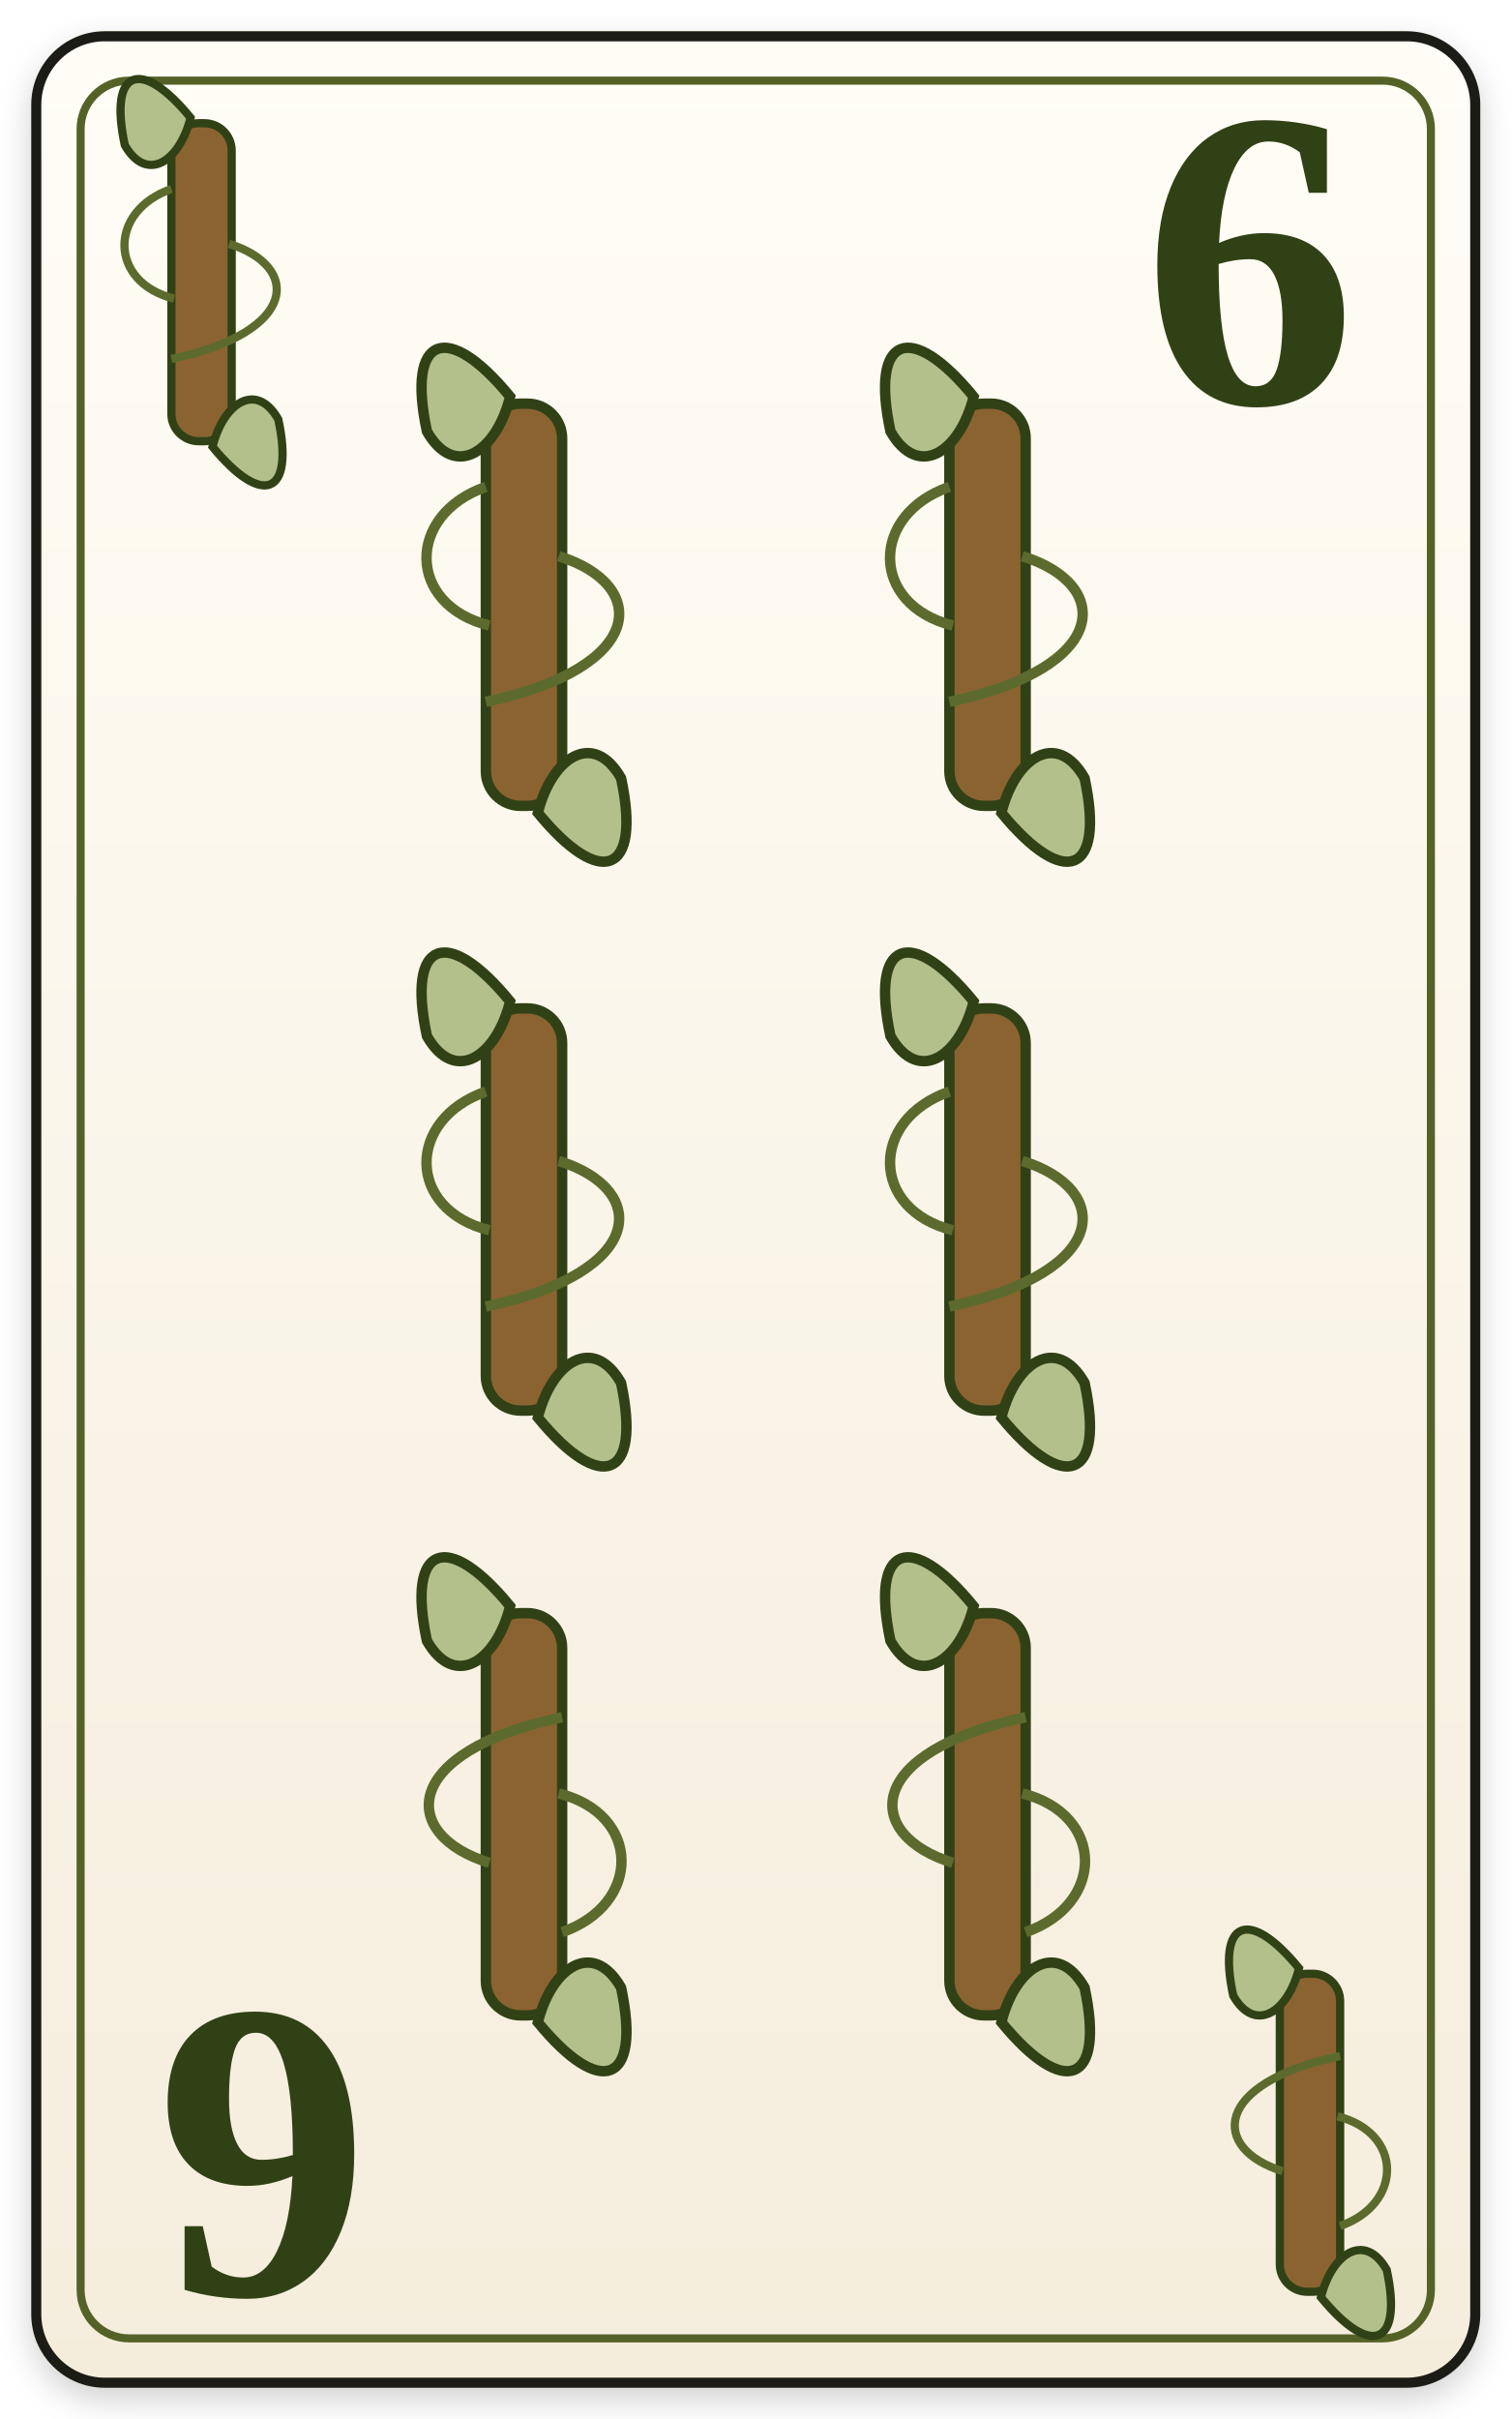
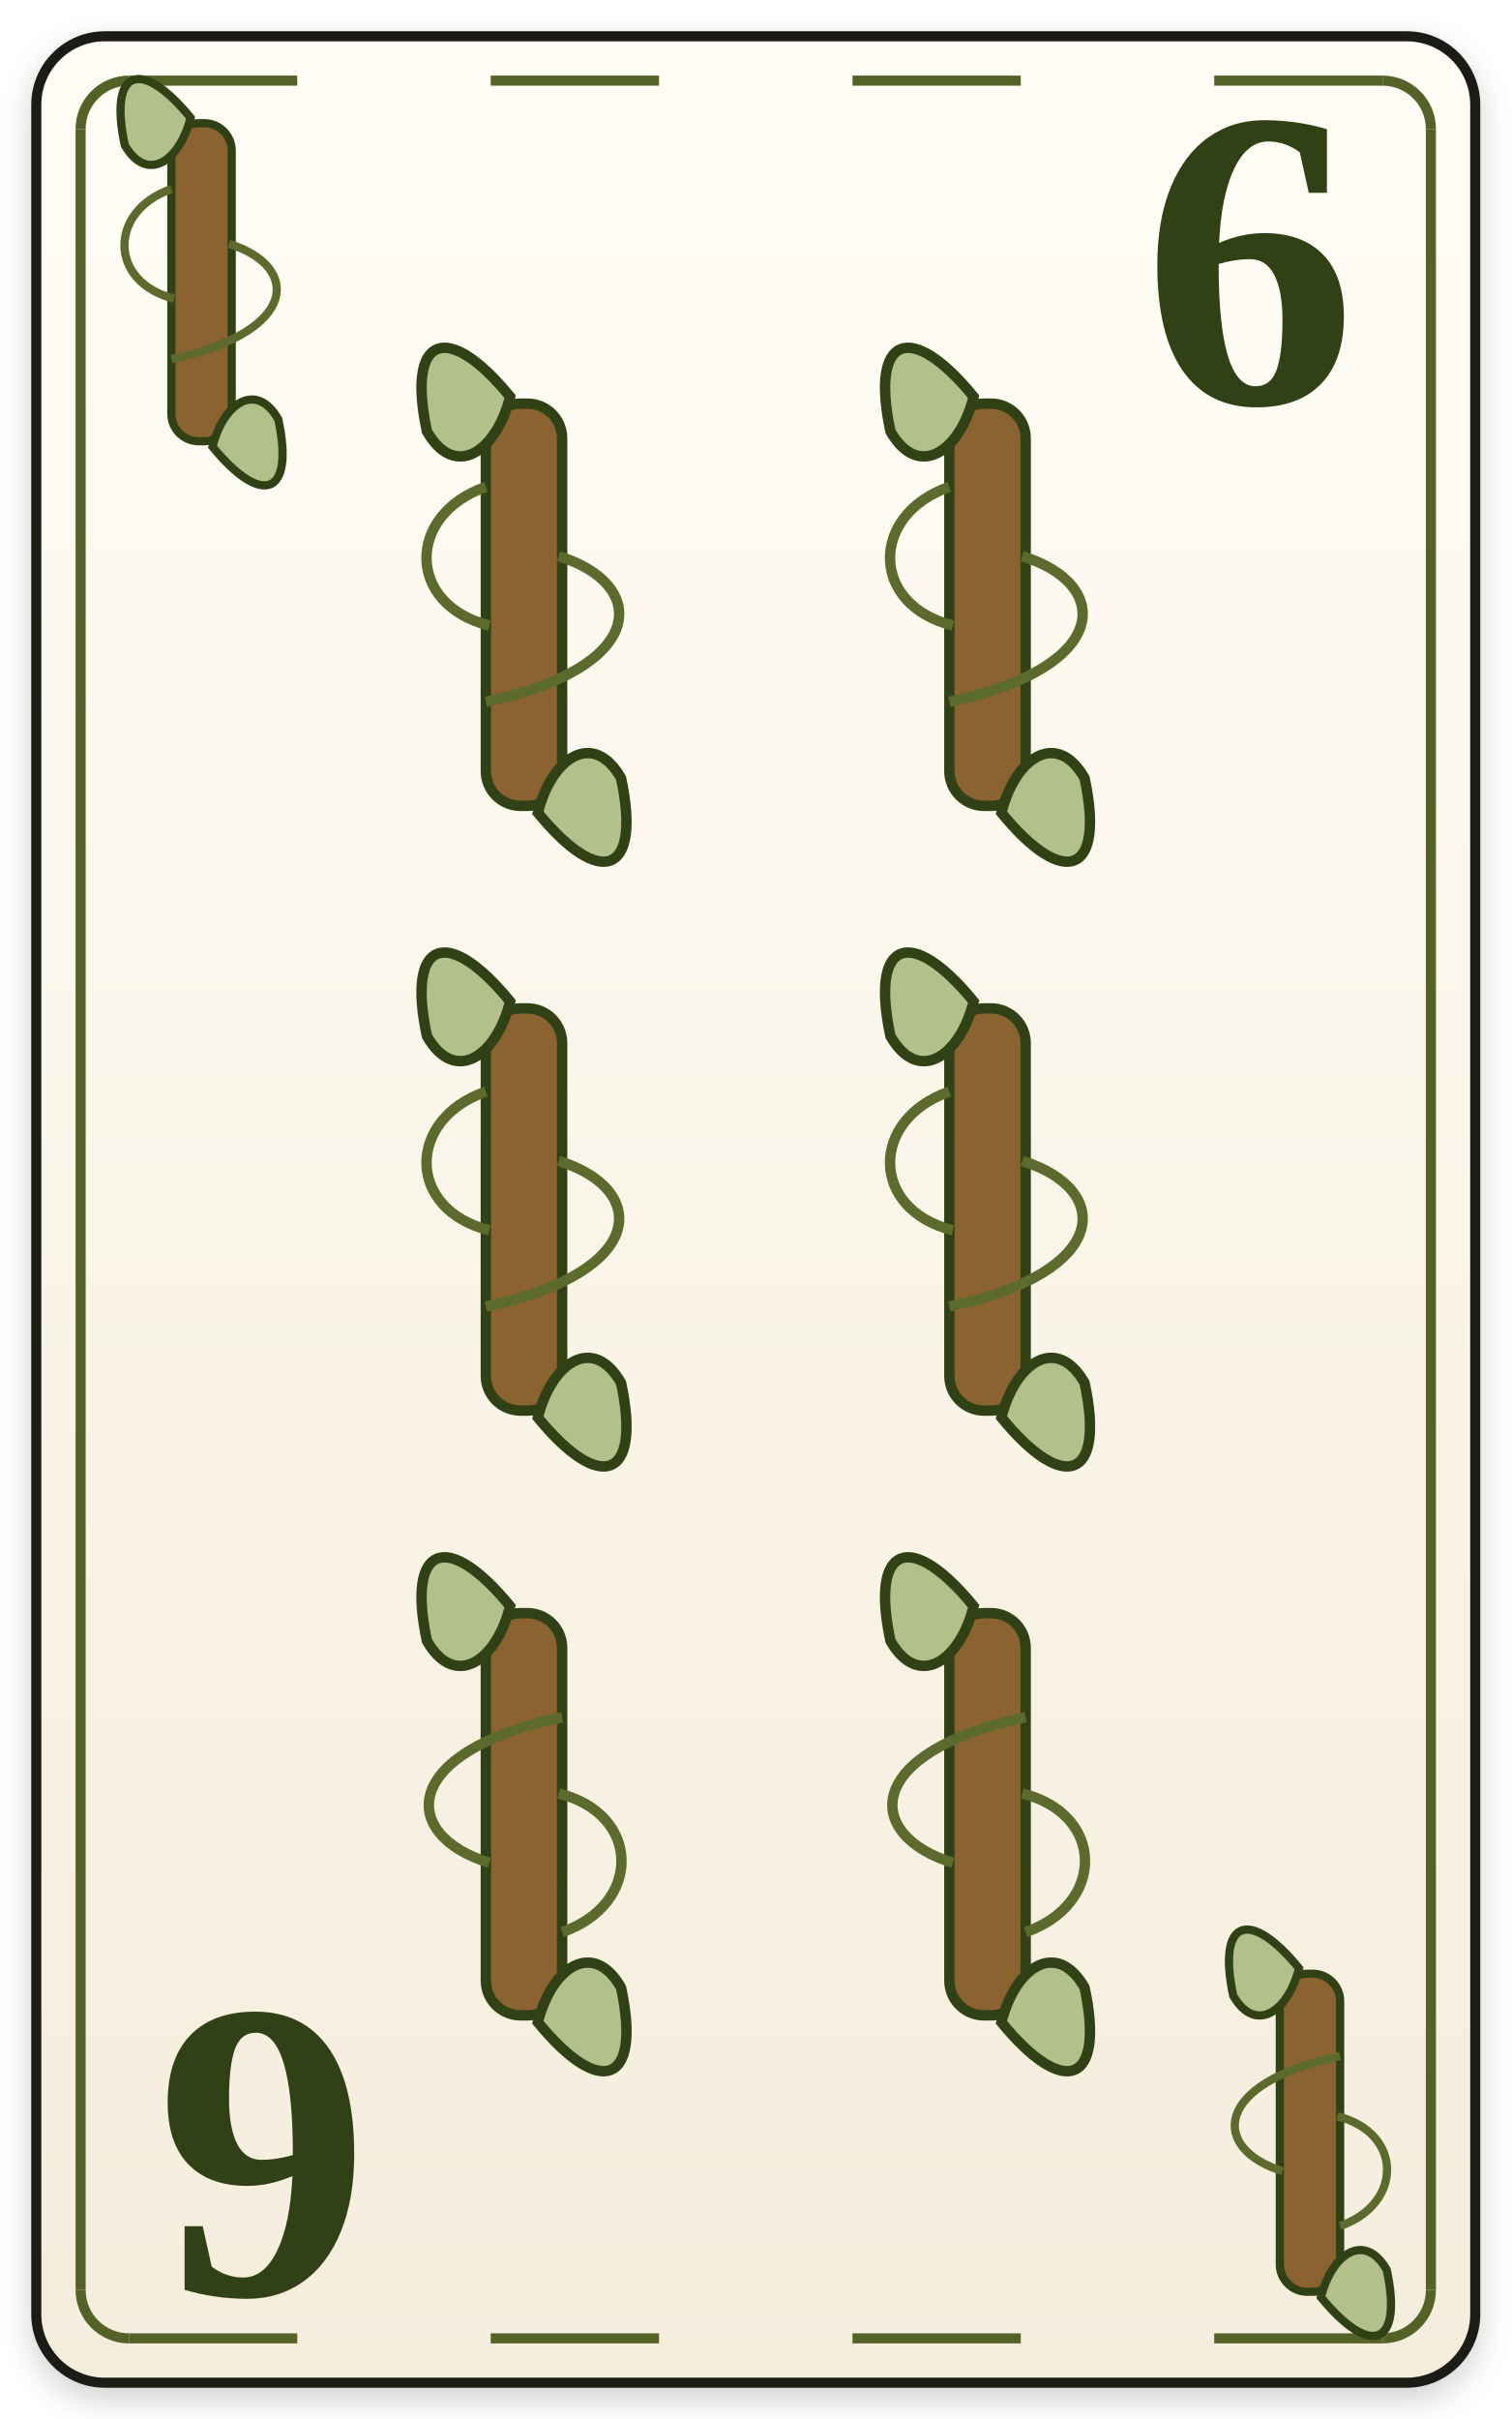
<svg xmlns="http://www.w3.org/2000/svg" width="750" height="1200" viewBox="0 0 750 1200" role="img" aria-labelledby="title desc">
  <defs>
    <linearGradient id="paperGradient" x1="0" y1="0" x2="0" y2="1">
      <stop offset="0%" stop-color="#fffdf6" />
      <stop offset="100%" stop-color="#f5eddc" />
    </linearGradient>
    <filter id="shadow" x="-20%" y="-20%" width="140%" height="140%">
      <feDropShadow dx="0" dy="6" stdDeviation="8" flood-color="#000000" flood-opacity="0.18" />
    </filter>
  </defs>
  <rect x="18" y="18" width="714" height="1164" rx="34" fill="url(#paperGradient)" stroke="#1f1b16" stroke-width="5" filter="url(#shadow)" />
-   <rect x="40" y="40" width="670" height="1120" rx="24" fill="none" stroke="#556227" stroke-width="4" />
+   <path d="M 40 64 V 1136" fill="none" stroke="#556227" stroke-width="5" />
+   <path d="M 710 64 V 1136" fill="none" stroke="#556227" stroke-width="5" />
+   <path d="M 40 64 A 24 24 0 0 1 64 40" fill="none" stroke="#556227" stroke-width="5" />
+   <path d="M 686 40 A 24 24 0 0 1 710 64" fill="none" stroke="#556227" stroke-width="5" />
+   <path d="M 40 1136 A 24 24 0 0 0 64 1160" fill="none" stroke="#556227" stroke-width="5" />
+   <path d="M 686 1160 A 24 24 0 0 0 710 1136" fill="none" stroke="#556227" stroke-width="5" />
+   <path d="M 64 40 H 147.5" fill="none" stroke="#556227" stroke-width="5" />
+   <path d="M 243.5 40 H 327" fill="none" stroke="#556227" stroke-width="5" />
+   <path d="M 423 40 H 506.5" fill="none" stroke="#556227" stroke-width="5" />
+   <path d="M 602.5 40 H 686" fill="none" stroke="#556227" stroke-width="5" />
+   <path d="M 64 1160 H 147.5" fill="none" stroke="#556227" stroke-width="5" />
+   <path d="M 243.5 1160 H 327" fill="none" stroke="#556227" stroke-width="5" />
+   <path d="M 423 1160 H 506.5" fill="none" stroke="#556227" stroke-width="5" />
+   <path d="M 602.5 1160 H 686" fill="none" stroke="#556227" stroke-width="5" />
  <g transform="translate(100 140) rotate(0)">
    <rect x="-14.96" y="-78.88" width="29.92" height="157.76" rx="13.6" fill="#8b6331" stroke="#314116" stroke-width="4.08" />
    <path d="M -14.96 -46.24 C -46.24 -35.36, -46.24 0, -13.6 8.16" fill="none" stroke="#5c6b2d" stroke-width="4.08" />
    <path d="M -14.96 38.08 C 48.96 24.48, 48.96 -8.16, 13.6 -19.04" fill="none" stroke="#5c6b2d" stroke-width="4.08" />
    <path d="M -5.44 -81.6 C -29.92 -111.52, -46.24 -106.08, -38.08 -68 C -27.2 -48.96, -10.88 -59.84, -5.44 -81.6 Z" fill="#b4c08b" stroke="#314116" stroke-width="4.08" />
    <path d="M 5.44 81.6 C 29.92 111.52, 46.24 106.08, 38.08 68 C 27.2 48.96, 10.88 59.84, 5.44 81.6 Z" fill="#b4c08b" stroke="#314116" stroke-width="4.08" />
  </g>
  <g transform="translate(750 1198) rotate(180)">
    <g transform="translate(100 140) rotate(0)">
      <rect x="-14.96" y="-78.88" width="29.92" height="157.76" rx="13.6" fill="#8b6331" stroke="#314116" stroke-width="4.08" />
      <path d="M -14.96 -46.24 C -46.24 -35.36, -46.24 0, -13.6 8.16" fill="none" stroke="#5c6b2d" stroke-width="4.08" />
      <path d="M -14.96 38.08 C 48.96 24.48, 48.96 -8.16, 13.6 -19.04" fill="none" stroke="#5c6b2d" stroke-width="4.08" />
      <path d="M -5.44 -81.6 C -29.92 -111.52, -46.24 -106.08, -38.08 -68 C -27.2 -48.96, -10.88 -59.84, -5.44 -81.6 Z" fill="#b4c08b" stroke="#314116" stroke-width="4.08" />
      <path d="M 5.44 81.6 C 29.92 111.52, 46.24 106.08, 38.08 68 C 27.2 48.96, 10.88 59.84, 5.44 81.6 Z" fill="#b4c08b" stroke="#314116" stroke-width="4.08" />
    </g>
  </g>
  <text x="620" y="200" text-anchor="middle" font-size="212" font-family="Georgia, Times New Roman, serif" font-weight="700" fill="#314116">6</text>
  <g transform="translate(130 1000) rotate(180)">
    <text x="0" y="0" text-anchor="middle" font-size="212" font-family="Georgia, Times New Roman, serif" font-weight="700" fill="#314116">6</text>
  </g>
  <g transform="translate(260 300) rotate(0)">
    <rect x="-18.92" y="-99.76" width="37.84" height="199.52" rx="17.2" fill="#8b6331" stroke="#314116" stroke-width="5.16" />
    <path d="M -18.92 -58.48 C -58.48 -44.72, -58.48 0, -17.2 10.32" fill="none" stroke="#5c6b2d" stroke-width="5.16" />
    <path d="M -18.92 48.16 C 61.92 30.96, 61.92 -10.32, 17.2 -24.08" fill="none" stroke="#5c6b2d" stroke-width="5.16" />
    <path d="M -6.88 -103.2 C -37.84 -141.04, -58.48 -134.16, -48.16 -86 C -34.4 -61.92, -13.76 -75.68, -6.88 -103.2 Z" fill="#b4c08b" stroke="#314116" stroke-width="5.16" />
    <path d="M 6.88 103.2 C 37.84 141.04, 58.48 134.16, 48.16 86 C 34.4 61.92, 13.76 75.68, 6.88 103.2 Z" fill="#b4c08b" stroke="#314116" stroke-width="5.16" />
  </g>
  <g transform="translate(490 300) rotate(0)">
    <rect x="-18.92" y="-99.76" width="37.84" height="199.52" rx="17.2" fill="#8b6331" stroke="#314116" stroke-width="5.16" />
    <path d="M -18.92 -58.48 C -58.48 -44.72, -58.48 0, -17.2 10.32" fill="none" stroke="#5c6b2d" stroke-width="5.16" />
    <path d="M -18.92 48.16 C 61.92 30.96, 61.92 -10.32, 17.2 -24.08" fill="none" stroke="#5c6b2d" stroke-width="5.16" />
    <path d="M -6.88 -103.2 C -37.84 -141.04, -58.48 -134.16, -48.16 -86 C -34.4 -61.92, -13.76 -75.68, -6.88 -103.2 Z" fill="#b4c08b" stroke="#314116" stroke-width="5.16" />
    <path d="M 6.88 103.2 C 37.84 141.04, 58.48 134.16, 48.16 86 C 34.4 61.92, 13.76 75.68, 6.88 103.2 Z" fill="#b4c08b" stroke="#314116" stroke-width="5.16" />
  </g>
  <g transform="translate(260 600) rotate(0)">
    <rect x="-18.92" y="-99.76" width="37.84" height="199.52" rx="17.2" fill="#8b6331" stroke="#314116" stroke-width="5.16" />
    <path d="M -18.92 -58.48 C -58.48 -44.72, -58.48 0, -17.2 10.32" fill="none" stroke="#5c6b2d" stroke-width="5.16" />
    <path d="M -18.92 48.16 C 61.92 30.96, 61.92 -10.32, 17.2 -24.08" fill="none" stroke="#5c6b2d" stroke-width="5.16" />
    <path d="M -6.88 -103.2 C -37.84 -141.04, -58.48 -134.16, -48.16 -86 C -34.4 -61.92, -13.76 -75.68, -6.88 -103.2 Z" fill="#b4c08b" stroke="#314116" stroke-width="5.16" />
    <path d="M 6.88 103.2 C 37.84 141.04, 58.48 134.16, 48.16 86 C 34.4 61.92, 13.76 75.68, 6.88 103.2 Z" fill="#b4c08b" stroke="#314116" stroke-width="5.16" />
  </g>
  <g transform="translate(490 600) rotate(0)">
    <rect x="-18.92" y="-99.76" width="37.84" height="199.52" rx="17.2" fill="#8b6331" stroke="#314116" stroke-width="5.16" />
    <path d="M -18.92 -58.48 C -58.48 -44.72, -58.48 0, -17.2 10.32" fill="none" stroke="#5c6b2d" stroke-width="5.16" />
    <path d="M -18.92 48.16 C 61.92 30.96, 61.92 -10.32, 17.2 -24.08" fill="none" stroke="#5c6b2d" stroke-width="5.16" />
    <path d="M -6.88 -103.2 C -37.84 -141.04, -58.48 -134.16, -48.16 -86 C -34.4 -61.92, -13.76 -75.68, -6.88 -103.2 Z" fill="#b4c08b" stroke="#314116" stroke-width="5.16" />
    <path d="M 6.88 103.2 C 37.84 141.04, 58.48 134.16, 48.16 86 C 34.4 61.92, 13.76 75.68, 6.88 103.2 Z" fill="#b4c08b" stroke="#314116" stroke-width="5.16" />
  </g>
  <g transform="translate(260 900) rotate(180)">
    <rect x="-18.92" y="-99.76" width="37.84" height="199.52" rx="17.2" fill="#8b6331" stroke="#314116" stroke-width="5.16" />
    <path d="M -18.92 -58.48 C -58.48 -44.72, -58.48 0, -17.2 10.32" fill="none" stroke="#5c6b2d" stroke-width="5.16" />
    <path d="M -18.92 48.16 C 61.92 30.96, 61.92 -10.32, 17.2 -24.08" fill="none" stroke="#5c6b2d" stroke-width="5.16" />
    <path d="M -6.88 -103.2 C -37.84 -141.04, -58.48 -134.16, -48.16 -86 C -34.4 -61.92, -13.76 -75.68, -6.88 -103.2 Z" fill="#b4c08b" stroke="#314116" stroke-width="5.16" />
    <path d="M 6.88 103.2 C 37.84 141.04, 58.48 134.16, 48.16 86 C 34.4 61.92, 13.76 75.68, 6.88 103.2 Z" fill="#b4c08b" stroke="#314116" stroke-width="5.16" />
  </g>
  <g transform="translate(490 900) rotate(180)">
    <rect x="-18.92" y="-99.76" width="37.84" height="199.52" rx="17.2" fill="#8b6331" stroke="#314116" stroke-width="5.16" />
    <path d="M -18.92 -58.48 C -58.48 -44.72, -58.48 0, -17.2 10.32" fill="none" stroke="#5c6b2d" stroke-width="5.16" />
    <path d="M -18.92 48.16 C 61.92 30.96, 61.92 -10.32, 17.2 -24.08" fill="none" stroke="#5c6b2d" stroke-width="5.16" />
    <path d="M -6.88 -103.2 C -37.84 -141.04, -58.48 -134.16, -48.16 -86 C -34.4 -61.92, -13.76 -75.68, -6.88 -103.2 Z" fill="#b4c08b" stroke="#314116" stroke-width="5.16" />
    <path d="M 6.88 103.2 C 37.84 141.04, 58.48 134.16, 48.16 86 C 34.4 61.92, 13.76 75.68, 6.88 103.2 Z" fill="#b4c08b" stroke="#314116" stroke-width="5.16" />
  </g>
</svg>
